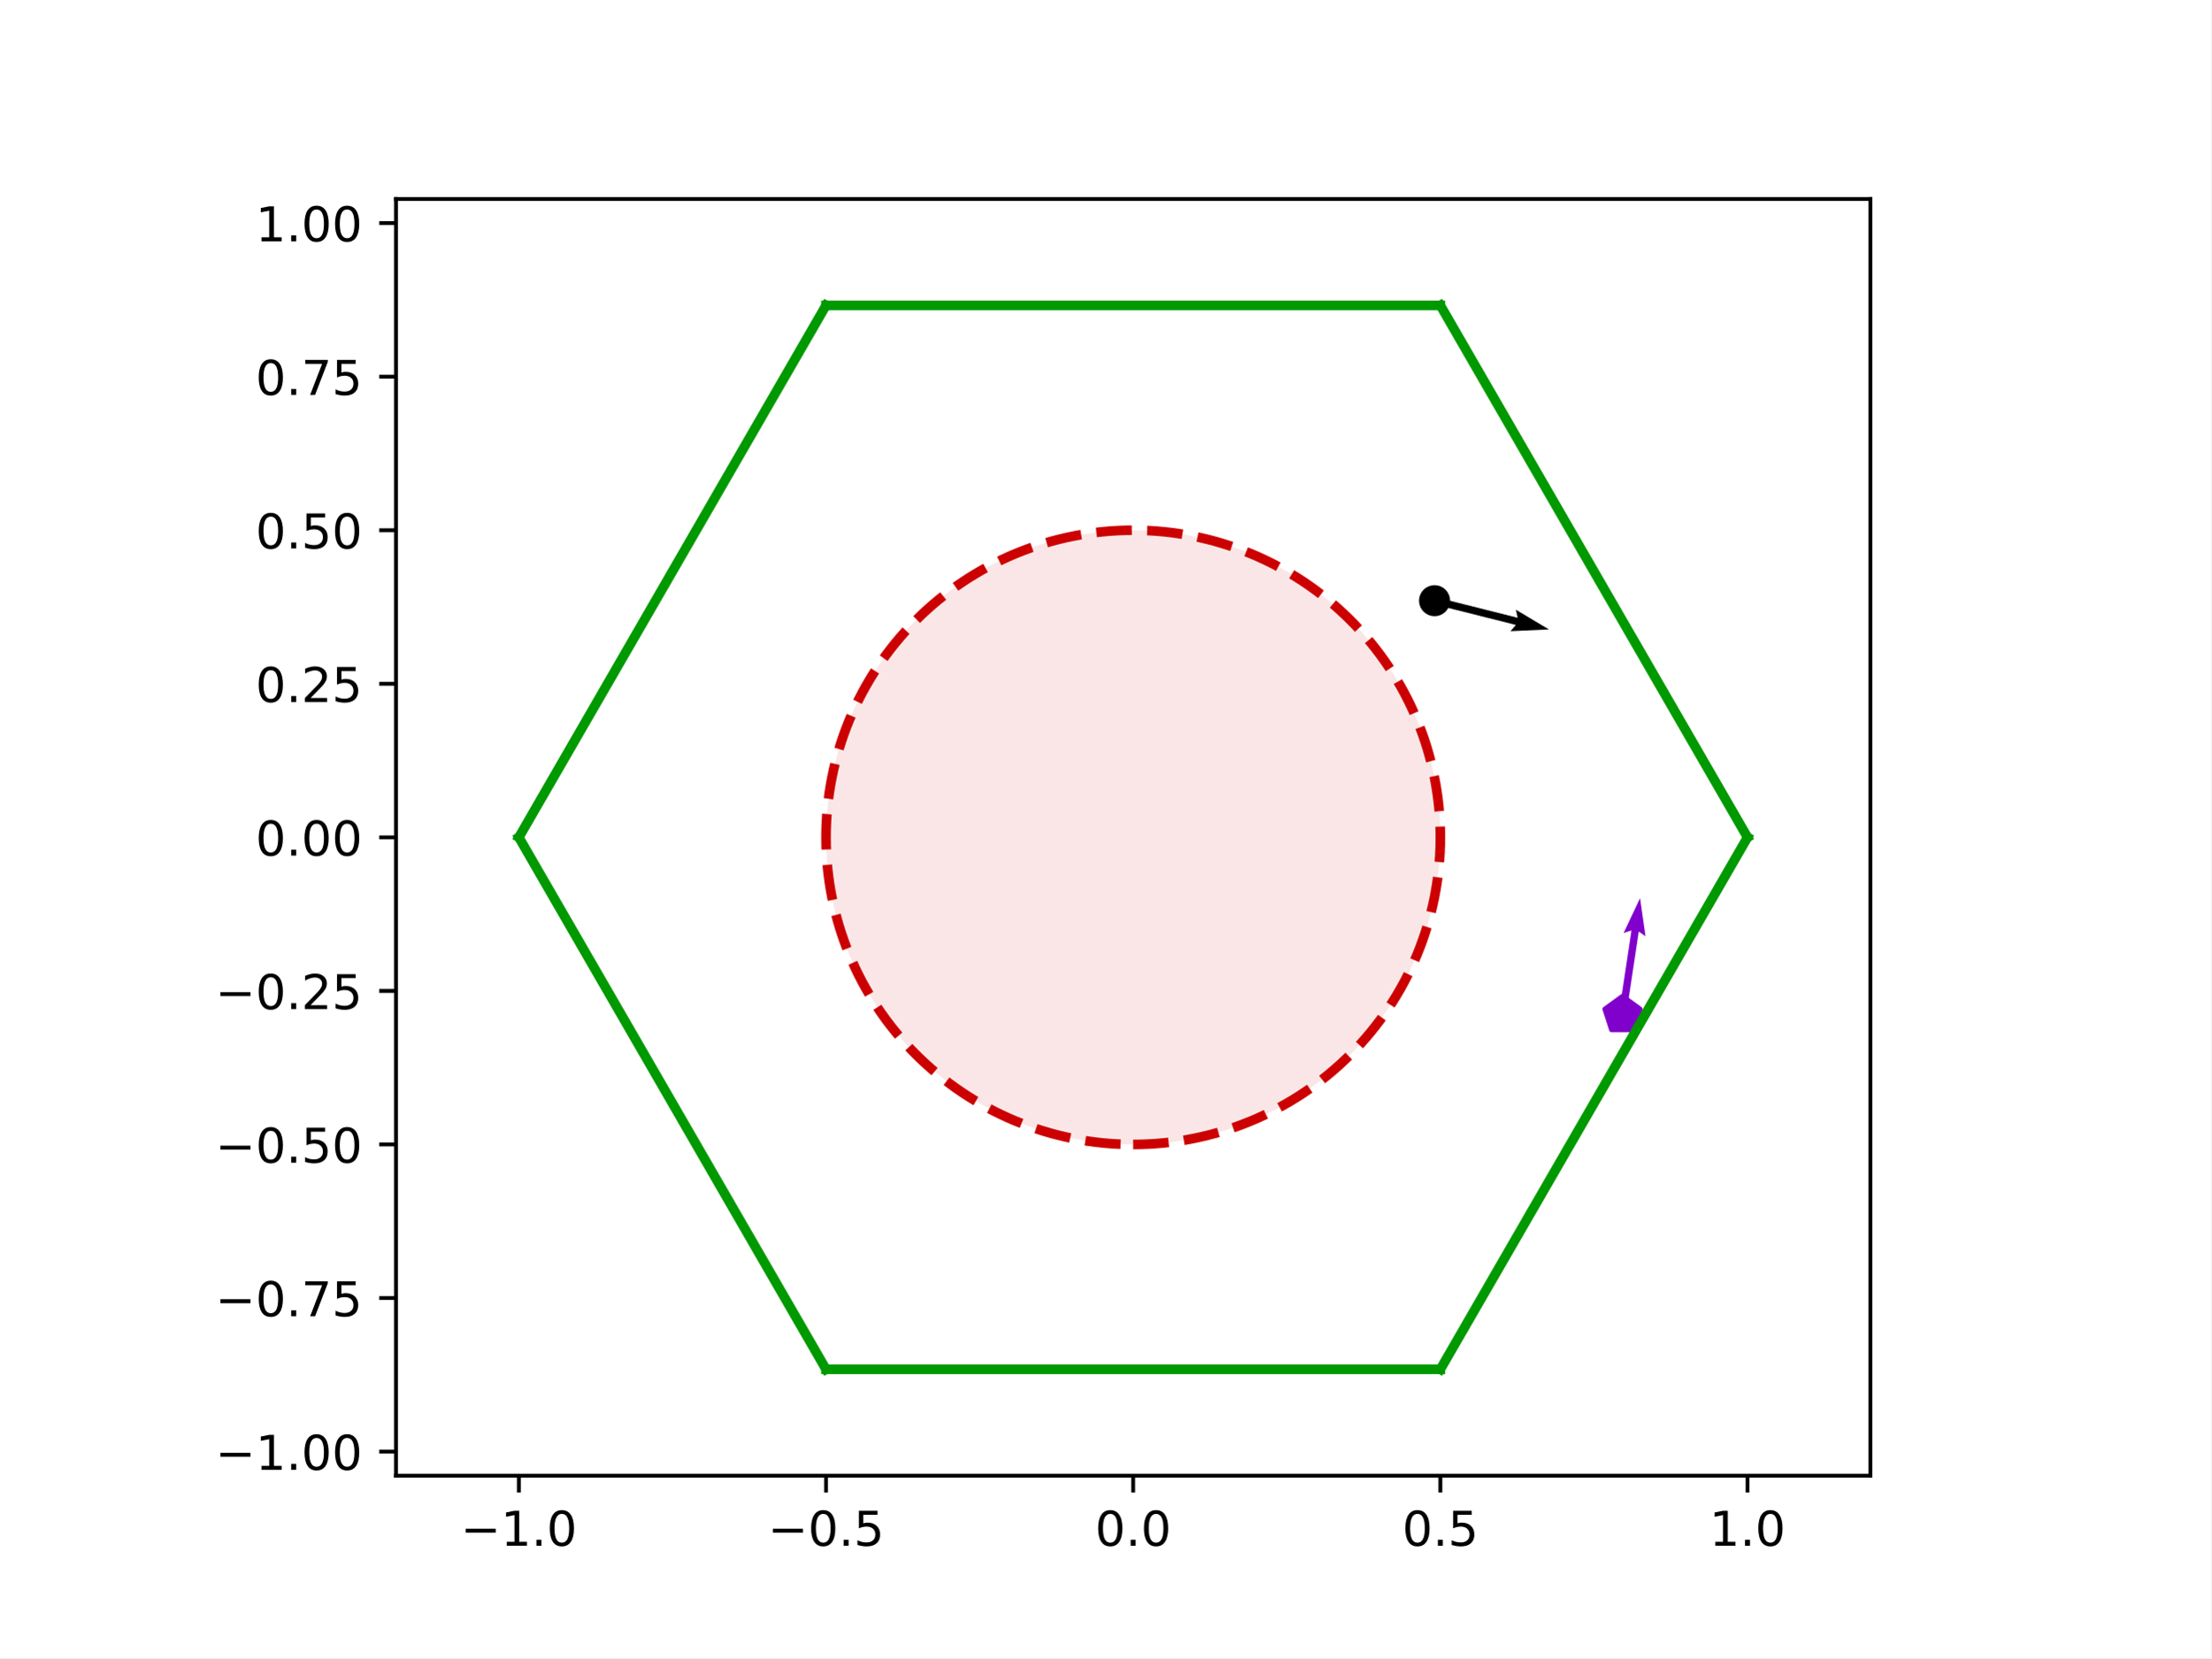
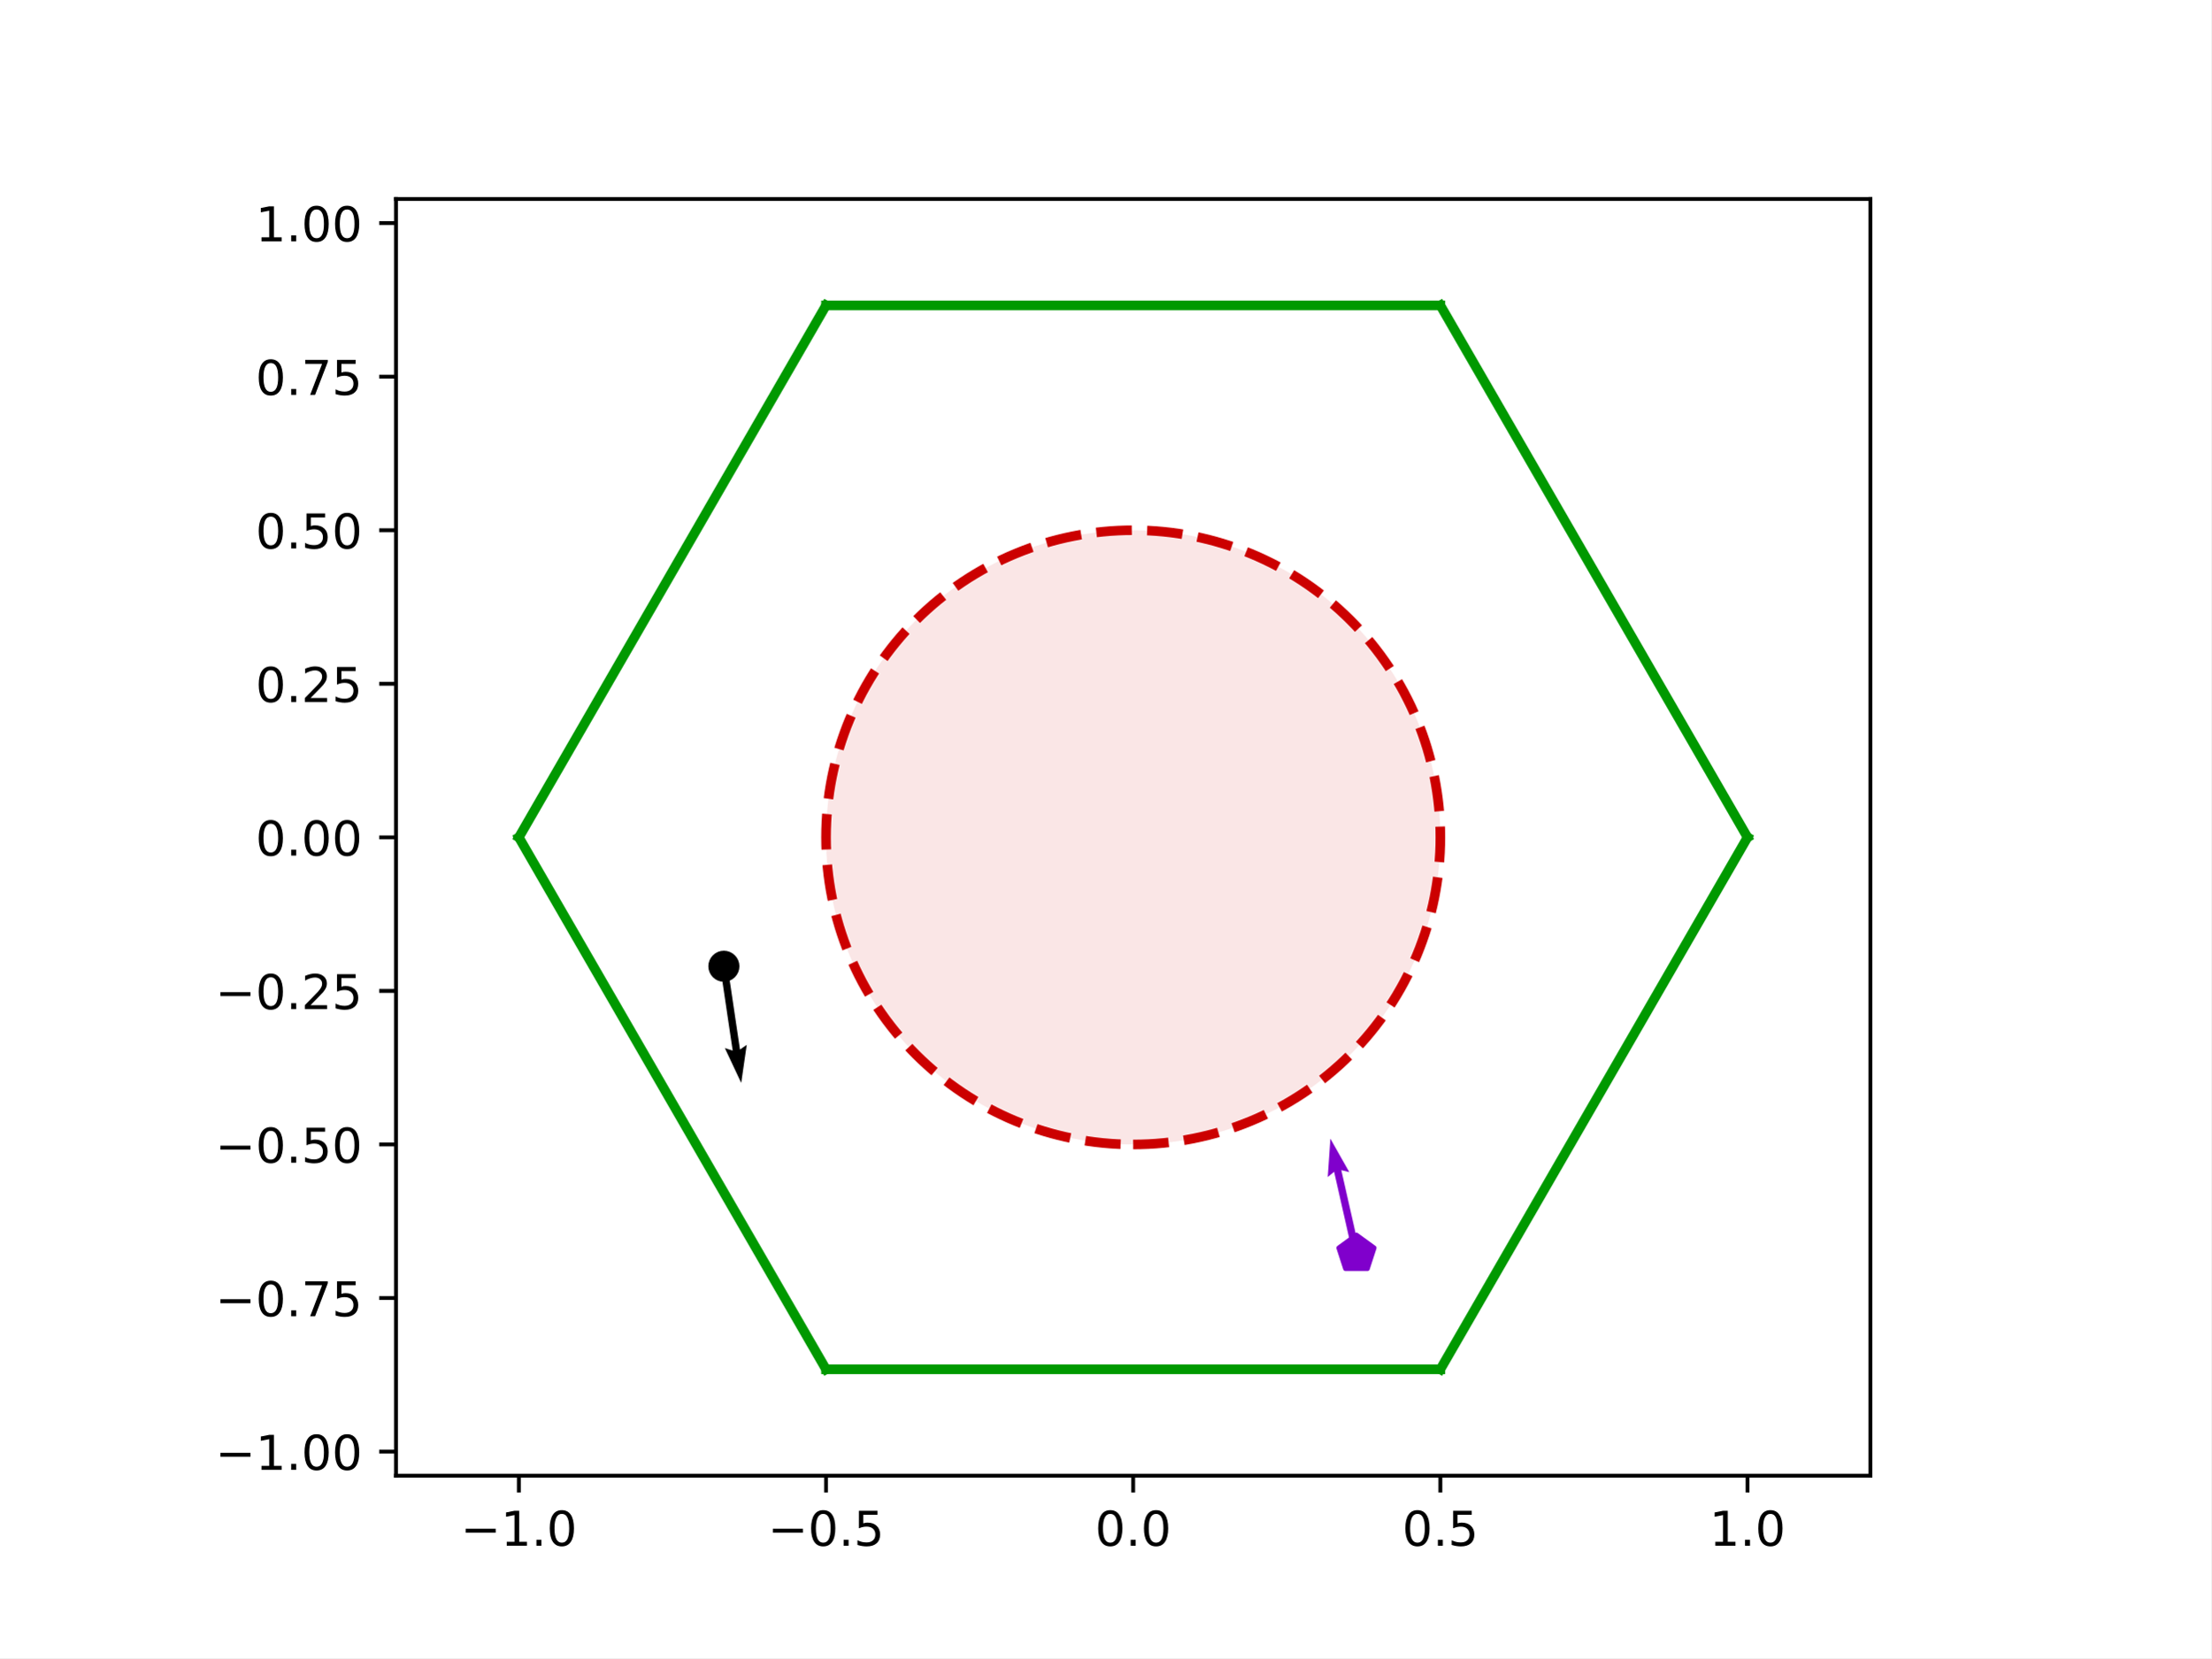
<svg xmlns="http://www.w3.org/2000/svg" xmlns:xlink="http://www.w3.org/1999/xlink" height="345.6pt" version="1.1" viewBox="0 0 460.8 345.6" width="460.8pt">
  <defs>
    <style type="text/css">
*{stroke-linecap:butt;stroke-linejoin:round;}
  </style>
  </defs>
  <g id="figure_1">
    <g id="patch_1">
      <path d="M 0 345.6  L 460.8 345.6  L 460.8 0  L 0 0  z " style="fill:#ffffff;" />
    </g>
    <g id="axes_1">
      <g id="patch_2">
        <path d="M 82.52 307.584  L 389.8 307.584  L 389.8 41.472  L 82.52 41.472  z " style="fill:#ffffff;" />
      </g>
      <g id="PathCollection_1">
        <defs>
-           <path d="M 0 2.739  C 0.726 2.739 1.423 2.45 1.936 1.936  C 2.45 1.423 2.739 0.726 2.739 0  C 2.739 -0.726 2.45 -1.423 1.936 -1.936  C 1.423 -2.45 0.726 -2.739 0 -2.739  C -0.726 -2.739 -1.423 -2.45 -1.936 -1.936  C -2.45 -1.423 -2.739 -0.726 -2.739 0  C -2.739 0.726 -2.45 1.423 -1.936 1.936  C -1.423 2.45 -0.726 2.739 0 2.739  z " id="m4fcc8916d6" style="stroke:#000000;" />
+           <path d="M 0 2.739  C 0.726 2.739 1.423 2.45 1.936 1.936  C 2.45 1.423 2.739 0.726 2.739 0  C 2.739 -0.726 2.45 -1.423 1.936 -1.936  C 1.423 -2.45 0.726 -2.739 0 -2.739  C -0.726 -2.739 -1.423 -2.45 -1.936 -1.936  C -2.45 -1.423 -2.739 -0.726 -2.739 0  C -2.739 0.726 -2.45 1.423 -1.936 1.936  C -1.423 2.45 -0.726 2.739 0 2.739  z " id="mb73c0dd80c" style="stroke:#000000;" />
        </defs>
-         <g clip-path="url(#p0e5ef19b8d)">
-           <use style="stroke:#000000;" x="298.968" xlink:href="#m4fcc8916d6" y="125.199" />
+         <g clip-path="url(#pf61466a43d)">
+           <use style="stroke:#000000;" x="150.854" xlink:href="#mb73c0dd80c" y="201.399" />
        </g>
      </g>
      <g id="Quiver_1">
-         <path clip-path="url(#p0e5ef19b8d)" d="M 299.156 124.454  L 316.291 128.762  L 315.921 127.085  L 322.809 131.193  L 314.797 131.555  L 315.916 130.252  L 298.781 125.944  L 299.156 124.454  " />
+         <path clip-path="url(#pf61466a43d)" d="M 151.614 201.286  L 154.211 218.763  L 155.618 217.777  L 154.468 225.715  L 151.059 218.455  L 152.692 218.989  L 150.095 201.512  L 151.614 201.286  " />
      </g>
      <g id="PathCollection_2">
        <defs>
-           <path d="M 0 -3.873  L -3.683 -1.197  L -2.276 3.133  L 2.276 3.133  L 3.683 -1.197  z " id="mab4b8d2a38" style="stroke:#8000cc;" />
+           <path d="M 0 -3.873  L -3.683 -1.197  L -2.276 3.133  L 2.276 3.133  L 3.683 -1.197  z " id="m2666909995" style="stroke:#8000cc;" />
        </defs>
-         <g clip-path="url(#p0e5ef19b8d)">
-           <use style="fill:#8000cc;stroke:#8000cc;" x="338.133" xlink:href="#mab4b8d2a38" y="211.522" />
+         <g clip-path="url(#pf61466a43d)">
+           <use style="fill:#8000cc;stroke:#8000cc;" x="282.691" xlink:href="#m2666909995" y="261.302" />
        </g>
      </g>
      <g id="Quiver_2">
-         <path clip-path="url(#p0e5ef19b8d)" d="M 337.374 211.408  L 340.006 193.936  L 338.372 194.467  L 341.795 187.214  L 342.93 195.154  L 341.525 194.165  L 338.893 211.637  L 337.374 211.408  " style="fill:#8000cc;" />
+         <path clip-path="url(#pf61466a43d)" d="M 281.941 261.472  L 278.035 244.241  L 276.707 245.33  L 277.256 237.328  L 281.202 244.311  L 279.534 243.901  L 283.44 261.133  L 281.941 261.472  " style="fill:#8000cc;" />
      </g>
      <g id="patch_3">
-         <path clip-path="url(#p0e5ef19b8d)" d="M 236.16 238.545  C 253.137 238.545 269.422 231.799 281.427 219.795  C 293.431 207.79 300.177 191.505 300.177 174.528  C 300.177 157.551 293.431 141.266 281.427 129.261  C 269.422 117.257 253.137 110.511 236.16 110.511  C 219.183 110.511 202.898 117.257 190.893 129.261  C 178.889 141.266 172.143 157.551 172.143 174.528  C 172.143 191.505 178.889 207.79 190.893 219.795  C 202.898 231.799 219.183 238.545 236.16 238.545  z " style="fill:#cc0000;fill-opacity:0.1;stroke:#cc0000;stroke-dasharray:7.4,3.2;stroke-dashoffset:0;stroke-linejoin:miter;stroke-width:2;" />
+         <path clip-path="url(#pf61466a43d)" d="M 236.16 238.545  C 253.137 238.545 269.422 231.799 281.427 219.795  C 293.431 207.79 300.177 191.505 300.177 174.528  C 300.177 157.551 293.431 141.266 281.427 129.261  C 269.422 117.257 253.137 110.511 236.16 110.511  C 219.183 110.511 202.898 117.257 190.893 129.261  C 178.889 141.266 172.143 157.551 172.143 174.528  C 172.143 191.505 178.889 207.79 190.893 219.795  C 202.898 231.799 219.183 238.545 236.16 238.545  z " style="fill:#cc0000;fill-opacity:0.1;stroke:#cc0000;stroke-dasharray:7.4,3.2;stroke-dashoffset:0;stroke-linejoin:miter;stroke-width:2;" />
      </g>
      <g id="matplotlib.axis_1">
        <g id="xtick_1">
          <g id="line2d_1">
            <defs>
-               <path d="M 0 0  L 0 3.5  " id="m240850c9b0" style="stroke:#000000;stroke-width:0.8;" />
-             </defs>
-             <g>
-               <use style="stroke:#000000;stroke-width:0.8;" x="108.127" xlink:href="#m240850c9b0" y="307.584" />
+               <path d="M 0 0  L 0 3.5  " id="m34b8999a02" style="stroke:#000000;stroke-width:0.8;" />
+             </defs>
+             <g>
+               <use style="stroke:#000000;stroke-width:0.8;" x="108.127" xlink:href="#m34b8999a02" y="307.584" />
            </g>
          </g>
          <g id="text_1">
            <defs>
              <path d="M 10.594 35.5  L 73.188 35.5  L 73.188 27.203  L 10.594 27.203  z " id="DejaVuSans-2212" />
              <path d="M 12.406 8.297  L 28.516 8.297  L 28.516 63.922  L 10.984 60.406  L 10.984 69.391  L 28.422 72.906  L 38.281 72.906  L 38.281 8.297  L 54.391 8.297  L 54.391 0  L 12.406 0  z " id="DejaVuSans-31" />
              <path d="M 10.688 12.406  L 21 12.406  L 21 0  L 10.688 0  z " id="DejaVuSans-2e" />
              <path d="M 31.781 66.406  Q 24.172 66.406 20.328 58.906  Q 16.5 51.422 16.5 36.375  Q 16.5 21.391 20.328 13.891  Q 24.172 6.391 31.781 6.391  Q 39.453 6.391 43.281 13.891  Q 47.125 21.391 47.125 36.375  Q 47.125 51.422 43.281 58.906  Q 39.453 66.406 31.781 66.406  z M 31.781 74.219  Q 44.047 74.219 50.516 64.516  Q 56.984 54.828 56.984 36.375  Q 56.984 17.969 50.516 8.266  Q 44.047 -1.422 31.781 -1.422  Q 19.531 -1.422 13.062 8.266  Q 6.594 17.969 6.594 36.375  Q 6.594 54.828 13.062 64.516  Q 19.531 74.219 31.781 74.219  z " id="DejaVuSans-30" />
            </defs>
            <g transform="translate(95.9854 322.1824)scale(0.1 -0.1)">
              <use xlink:href="#DejaVuSans-2212" />
              <use x="83.789" xlink:href="#DejaVuSans-31" />
              <use x="147.412" xlink:href="#DejaVuSans-2e" />
              <use x="179.199" xlink:href="#DejaVuSans-30" />
            </g>
          </g>
        </g>
        <g id="xtick_2">
          <g id="line2d_2">
            <g>
-               <use style="stroke:#000000;stroke-width:0.8;" x="172.143" xlink:href="#m240850c9b0" y="307.584" />
+               <use style="stroke:#000000;stroke-width:0.8;" x="172.143" xlink:href="#m34b8999a02" y="307.584" />
            </g>
          </g>
          <g id="text_2">
            <defs>
              <path d="M 10.797 72.906  L 49.516 72.906  L 49.516 64.594  L 19.828 64.594  L 19.828 46.734  Q 21.969 47.469 24.109 47.828  Q 26.266 48.188 28.422 48.188  Q 40.625 48.188 47.75 41.5  Q 54.891 34.812 54.891 23.391  Q 54.891 11.625 47.562 5.094  Q 40.234 -1.422 26.906 -1.422  Q 22.312 -1.422 17.547 -0.641  Q 12.797 0.141 7.719 1.703  L 7.719 11.625  Q 12.109 9.234 16.797 8.062  Q 21.484 6.891 26.703 6.891  Q 35.156 6.891 40.078 11.328  Q 45.016 15.766 45.016 23.391  Q 45.016 31 40.078 35.438  Q 35.156 39.891 26.703 39.891  Q 22.75 39.891 18.812 39.016  Q 14.891 38.141 10.797 36.281  z " id="DejaVuSans-35" />
            </defs>
            <g transform="translate(160.002 322.1824)scale(0.1 -0.1)">
              <use xlink:href="#DejaVuSans-2212" />
              <use x="83.789" xlink:href="#DejaVuSans-30" />
              <use x="147.412" xlink:href="#DejaVuSans-2e" />
              <use x="179.199" xlink:href="#DejaVuSans-35" />
            </g>
          </g>
        </g>
        <g id="xtick_3">
          <g id="line2d_3">
            <g>
-               <use style="stroke:#000000;stroke-width:0.8;" x="236.16" xlink:href="#m240850c9b0" y="307.584" />
+               <use style="stroke:#000000;stroke-width:0.8;" x="236.16" xlink:href="#m34b8999a02" y="307.584" />
            </g>
          </g>
          <g id="text_3">
            <g transform="translate(228.2084 322.1824)scale(0.1 -0.1)">
              <use xlink:href="#DejaVuSans-30" />
              <use x="63.623" xlink:href="#DejaVuSans-2e" />
              <use x="95.41" xlink:href="#DejaVuSans-30" />
            </g>
          </g>
        </g>
        <g id="xtick_4">
          <g id="line2d_4">
            <g>
-               <use style="stroke:#000000;stroke-width:0.8;" x="300.177" xlink:href="#m240850c9b0" y="307.584" />
+               <use style="stroke:#000000;stroke-width:0.8;" x="300.177" xlink:href="#m34b8999a02" y="307.584" />
            </g>
          </g>
          <g id="text_4">
            <g transform="translate(292.225 322.1824)scale(0.1 -0.1)">
              <use xlink:href="#DejaVuSans-30" />
              <use x="63.623" xlink:href="#DejaVuSans-2e" />
              <use x="95.41" xlink:href="#DejaVuSans-35" />
            </g>
          </g>
        </g>
        <g id="xtick_5">
          <g id="line2d_5">
            <g>
-               <use style="stroke:#000000;stroke-width:0.8;" x="364.193" xlink:href="#m240850c9b0" y="307.584" />
+               <use style="stroke:#000000;stroke-width:0.8;" x="364.193" xlink:href="#m34b8999a02" y="307.584" />
            </g>
          </g>
          <g id="text_5">
            <g transform="translate(356.2416 322.1824)scale(0.1 -0.1)">
              <use xlink:href="#DejaVuSans-31" />
              <use x="63.623" xlink:href="#DejaVuSans-2e" />
              <use x="95.41" xlink:href="#DejaVuSans-30" />
            </g>
          </g>
        </g>
      </g>
      <g id="matplotlib.axis_2">
        <g id="ytick_1">
          <g id="line2d_6">
            <defs>
-               <path d="M 0 0  L -3.5 0  " id="md69e47a81d" style="stroke:#000000;stroke-width:0.8;" />
-             </defs>
-             <g>
-               <use style="stroke:#000000;stroke-width:0.8;" x="82.52" xlink:href="#md69e47a81d" y="302.561" />
+               <path d="M 0 0  L -3.5 0  " id="mcef2d345e2" style="stroke:#000000;stroke-width:0.8;" />
+             </defs>
+             <g>
+               <use style="stroke:#000000;stroke-width:0.8;" x="82.52" xlink:href="#mcef2d345e2" y="302.561" />
            </g>
          </g>
          <g id="text_6">
            <g transform="translate(44.87485 306.3604)scale(0.1 -0.1)">
              <use xlink:href="#DejaVuSans-2212" />
              <use x="83.789" xlink:href="#DejaVuSans-31" />
              <use x="147.412" xlink:href="#DejaVuSans-2e" />
              <use x="179.199" xlink:href="#DejaVuSans-30" />
              <use x="242.822" xlink:href="#DejaVuSans-30" />
            </g>
          </g>
        </g>
        <g id="ytick_2">
          <g id="line2d_7">
            <g>
-               <use style="stroke:#000000;stroke-width:0.8;" x="82.52" xlink:href="#md69e47a81d" y="270.553" />
+               <use style="stroke:#000000;stroke-width:0.8;" x="82.52" xlink:href="#mcef2d345e2" y="270.553" />
            </g>
          </g>
          <g id="text_7">
            <defs>
              <path d="M 8.203 72.906  L 55.078 72.906  L 55.078 68.703  L 28.609 0  L 18.312 0  L 43.219 64.594  L 8.203 64.594  z " id="DejaVuSans-37" />
            </defs>
            <g transform="translate(44.87485 274.3521)scale(0.1 -0.1)">
              <use xlink:href="#DejaVuSans-2212" />
              <use x="83.789" xlink:href="#DejaVuSans-30" />
              <use x="147.412" xlink:href="#DejaVuSans-2e" />
              <use x="179.199" xlink:href="#DejaVuSans-37" />
              <use x="242.822" xlink:href="#DejaVuSans-35" />
            </g>
          </g>
        </g>
        <g id="ytick_3">
          <g id="line2d_8">
            <g>
-               <use style="stroke:#000000;stroke-width:0.8;" x="82.52" xlink:href="#md69e47a81d" y="238.545" />
+               <use style="stroke:#000000;stroke-width:0.8;" x="82.52" xlink:href="#mcef2d345e2" y="238.545" />
            </g>
          </g>
          <g id="text_8">
            <g transform="translate(44.87485 242.3438)scale(0.1 -0.1)">
              <use xlink:href="#DejaVuSans-2212" />
              <use x="83.789" xlink:href="#DejaVuSans-30" />
              <use x="147.412" xlink:href="#DejaVuSans-2e" />
              <use x="179.199" xlink:href="#DejaVuSans-35" />
              <use x="242.822" xlink:href="#DejaVuSans-30" />
            </g>
          </g>
        </g>
        <g id="ytick_4">
          <g id="line2d_9">
            <g>
-               <use style="stroke:#000000;stroke-width:0.8;" x="82.52" xlink:href="#md69e47a81d" y="206.536" />
+               <use style="stroke:#000000;stroke-width:0.8;" x="82.52" xlink:href="#mcef2d345e2" y="206.536" />
            </g>
          </g>
          <g id="text_9">
            <defs>
              <path d="M 19.188 8.297  L 53.609 8.297  L 53.609 0  L 7.328 0  L 7.328 8.297  Q 12.938 14.109 22.625 23.891  Q 32.328 33.688 34.812 36.531  Q 39.547 41.844 41.422 45.531  Q 43.312 49.219 43.312 52.781  Q 43.312 58.594 39.234 62.25  Q 35.156 65.922 28.609 65.922  Q 23.969 65.922 18.812 64.312  Q 13.672 62.703 7.812 59.422  L 7.812 69.391  Q 13.766 71.781 18.938 73  Q 24.125 74.219 28.422 74.219  Q 39.75 74.219 46.484 68.547  Q 53.219 62.891 53.219 53.422  Q 53.219 48.922 51.531 44.891  Q 49.859 40.875 45.406 35.406  Q 44.188 33.984 37.641 27.219  Q 31.109 20.453 19.188 8.297  z " id="DejaVuSans-32" />
            </defs>
            <g transform="translate(44.87485 210.3355)scale(0.1 -0.1)">
              <use xlink:href="#DejaVuSans-2212" />
              <use x="83.789" xlink:href="#DejaVuSans-30" />
              <use x="147.412" xlink:href="#DejaVuSans-2e" />
              <use x="179.199" xlink:href="#DejaVuSans-32" />
              <use x="242.822" xlink:href="#DejaVuSans-35" />
            </g>
          </g>
        </g>
        <g id="ytick_5">
          <g id="line2d_10">
            <g>
-               <use style="stroke:#000000;stroke-width:0.8;" x="82.52" xlink:href="#md69e47a81d" y="174.528" />
+               <use style="stroke:#000000;stroke-width:0.8;" x="82.52" xlink:href="#mcef2d345e2" y="174.528" />
            </g>
          </g>
          <g id="text_10">
            <g transform="translate(53.25454 178.3272)scale(0.1 -0.1)">
              <use xlink:href="#DejaVuSans-30" />
              <use x="63.623" xlink:href="#DejaVuSans-2e" />
              <use x="95.41" xlink:href="#DejaVuSans-30" />
              <use x="159.033" xlink:href="#DejaVuSans-30" />
            </g>
          </g>
        </g>
        <g id="ytick_6">
          <g id="line2d_11">
            <g>
-               <use style="stroke:#000000;stroke-width:0.8;" x="82.52" xlink:href="#md69e47a81d" y="142.52" />
+               <use style="stroke:#000000;stroke-width:0.8;" x="82.52" xlink:href="#mcef2d345e2" y="142.52" />
            </g>
          </g>
          <g id="text_11">
            <g transform="translate(53.25454 146.3189)scale(0.1 -0.1)">
              <use xlink:href="#DejaVuSans-30" />
              <use x="63.623" xlink:href="#DejaVuSans-2e" />
              <use x="95.41" xlink:href="#DejaVuSans-32" />
              <use x="159.033" xlink:href="#DejaVuSans-35" />
            </g>
          </g>
        </g>
        <g id="ytick_7">
          <g id="line2d_12">
            <g>
-               <use style="stroke:#000000;stroke-width:0.8;" x="82.52" xlink:href="#md69e47a81d" y="110.511" />
+               <use style="stroke:#000000;stroke-width:0.8;" x="82.52" xlink:href="#mcef2d345e2" y="110.511" />
            </g>
          </g>
          <g id="text_12">
            <g transform="translate(53.25454 114.3106)scale(0.1 -0.1)">
              <use xlink:href="#DejaVuSans-30" />
              <use x="63.623" xlink:href="#DejaVuSans-2e" />
              <use x="95.41" xlink:href="#DejaVuSans-35" />
              <use x="159.033" xlink:href="#DejaVuSans-30" />
            </g>
          </g>
        </g>
        <g id="ytick_8">
          <g id="line2d_13">
            <g>
-               <use style="stroke:#000000;stroke-width:0.8;" x="82.52" xlink:href="#md69e47a81d" y="78.503" />
+               <use style="stroke:#000000;stroke-width:0.8;" x="82.52" xlink:href="#mcef2d345e2" y="78.503" />
            </g>
          </g>
          <g id="text_13">
            <g transform="translate(53.25454 82.30232)scale(0.1 -0.1)">
              <use xlink:href="#DejaVuSans-30" />
              <use x="63.623" xlink:href="#DejaVuSans-2e" />
              <use x="95.41" xlink:href="#DejaVuSans-37" />
              <use x="159.033" xlink:href="#DejaVuSans-35" />
            </g>
          </g>
        </g>
        <g id="ytick_9">
          <g id="line2d_14">
            <g>
-               <use style="stroke:#000000;stroke-width:0.8;" x="82.52" xlink:href="#md69e47a81d" y="46.495" />
+               <use style="stroke:#000000;stroke-width:0.8;" x="82.52" xlink:href="#mcef2d345e2" y="46.495" />
            </g>
          </g>
          <g id="text_14">
            <g transform="translate(53.25454 50.29402)scale(0.1 -0.1)">
              <use xlink:href="#DejaVuSans-31" />
              <use x="63.623" xlink:href="#DejaVuSans-2e" />
              <use x="95.41" xlink:href="#DejaVuSans-30" />
              <use x="159.033" xlink:href="#DejaVuSans-30" />
            </g>
          </g>
        </g>
      </g>
      <g id="line2d_15">
-         <path clip-path="url(#p0e5ef19b8d)" d="M 300.177 63.648  L 172.143 63.648  " style="fill:none;stroke:#009900;stroke-linecap:square;stroke-width:2;" />
+         <path clip-path="url(#pf61466a43d)" d="M 300.177 63.648  L 172.143 63.648  " style="fill:none;stroke:#009900;stroke-linecap:square;stroke-width:2;" />
      </g>
      <g id="line2d_16">
-         <path clip-path="url(#p0e5ef19b8d)" d="M 172.143 63.648  L 108.127 174.528  " style="fill:none;stroke:#009900;stroke-linecap:square;stroke-width:2;" />
+         <path clip-path="url(#pf61466a43d)" d="M 172.143 63.648  L 108.127 174.528  " style="fill:none;stroke:#009900;stroke-linecap:square;stroke-width:2;" />
      </g>
      <g id="line2d_17">
-         <path clip-path="url(#p0e5ef19b8d)" d="M 108.127 174.528  L 172.143 285.408  " style="fill:none;stroke:#009900;stroke-linecap:square;stroke-width:2;" />
+         <path clip-path="url(#pf61466a43d)" d="M 108.127 174.528  L 172.143 285.408  " style="fill:none;stroke:#009900;stroke-linecap:square;stroke-width:2;" />
      </g>
      <g id="line2d_18">
-         <path clip-path="url(#p0e5ef19b8d)" d="M 172.143 285.408  L 300.177 285.408  " style="fill:none;stroke:#009900;stroke-linecap:square;stroke-width:2;" />
+         <path clip-path="url(#pf61466a43d)" d="M 172.143 285.408  L 300.177 285.408  " style="fill:none;stroke:#009900;stroke-linecap:square;stroke-width:2;" />
      </g>
      <g id="line2d_19">
-         <path clip-path="url(#p0e5ef19b8d)" d="M 300.177 285.408  L 364.193 174.528  " style="fill:none;stroke:#009900;stroke-linecap:square;stroke-width:2;" />
+         <path clip-path="url(#pf61466a43d)" d="M 300.177 285.408  L 364.193 174.528  " style="fill:none;stroke:#009900;stroke-linecap:square;stroke-width:2;" />
      </g>
      <g id="line2d_20">
-         <path clip-path="url(#p0e5ef19b8d)" d="M 364.193 174.528  L 300.177 63.648  " style="fill:none;stroke:#009900;stroke-linecap:square;stroke-width:2;" />
+         <path clip-path="url(#pf61466a43d)" d="M 364.193 174.528  L 300.177 63.648  " style="fill:none;stroke:#009900;stroke-linecap:square;stroke-width:2;" />
      </g>
      <g id="patch_4">
        <path d="M 82.52 307.584  L 82.52 41.472  " style="fill:none;stroke:#000000;stroke-linecap:square;stroke-linejoin:miter;stroke-width:0.8;" />
      </g>
      <g id="patch_5">
        <path d="M 389.8 307.584  L 389.8 41.472  " style="fill:none;stroke:#000000;stroke-linecap:square;stroke-linejoin:miter;stroke-width:0.8;" />
      </g>
      <g id="patch_6">
        <path d="M 82.52 307.584  L 389.8 307.584  " style="fill:none;stroke:#000000;stroke-linecap:square;stroke-linejoin:miter;stroke-width:0.8;" />
      </g>
      <g id="patch_7">
        <path d="M 82.52 41.472  L 389.8 41.472  " style="fill:none;stroke:#000000;stroke-linecap:square;stroke-linejoin:miter;stroke-width:0.8;" />
      </g>
    </g>
  </g>
  <defs>
-     <clipPath id="p0e5ef19b8d">
+     <clipPath id="pf61466a43d">
      <rect height="266.112" width="307.28" x="82.52" y="41.472" />
    </clipPath>
  </defs>
</svg>
